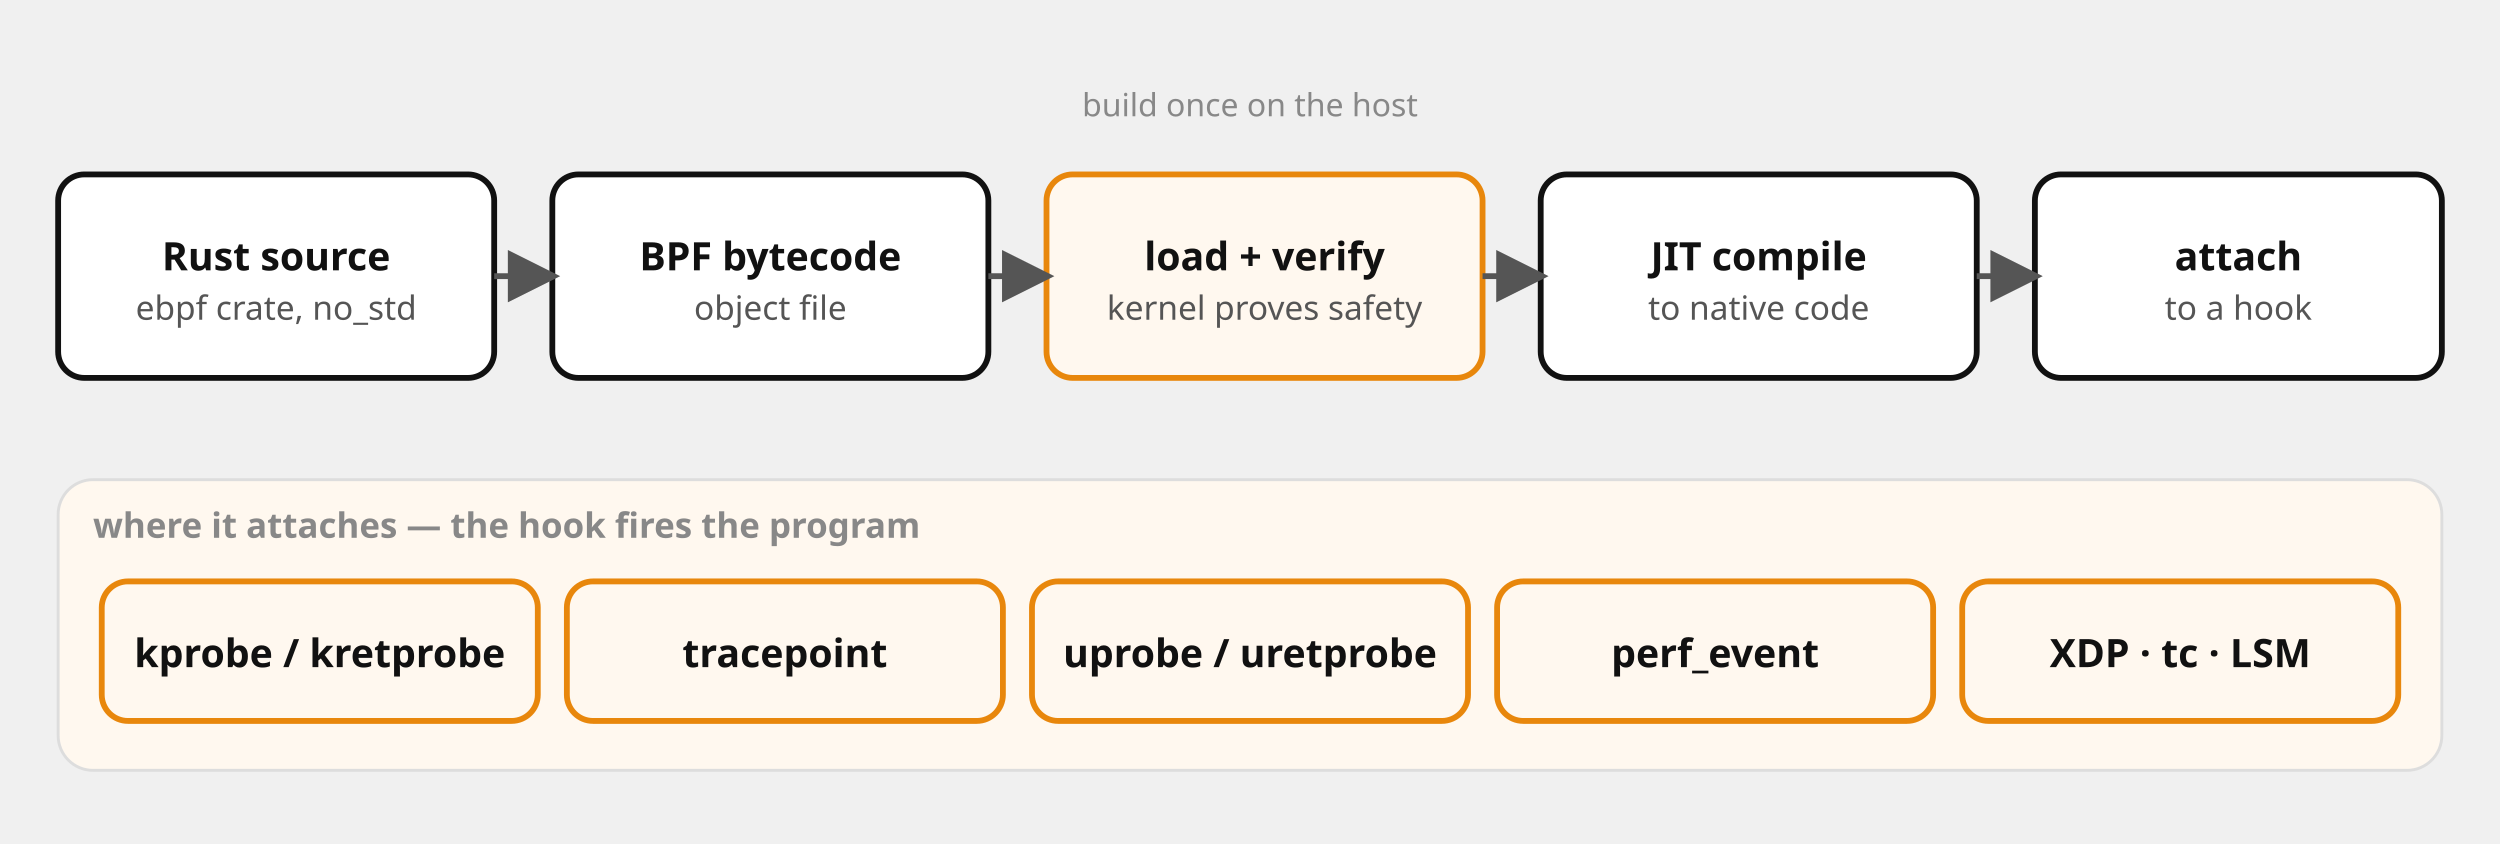
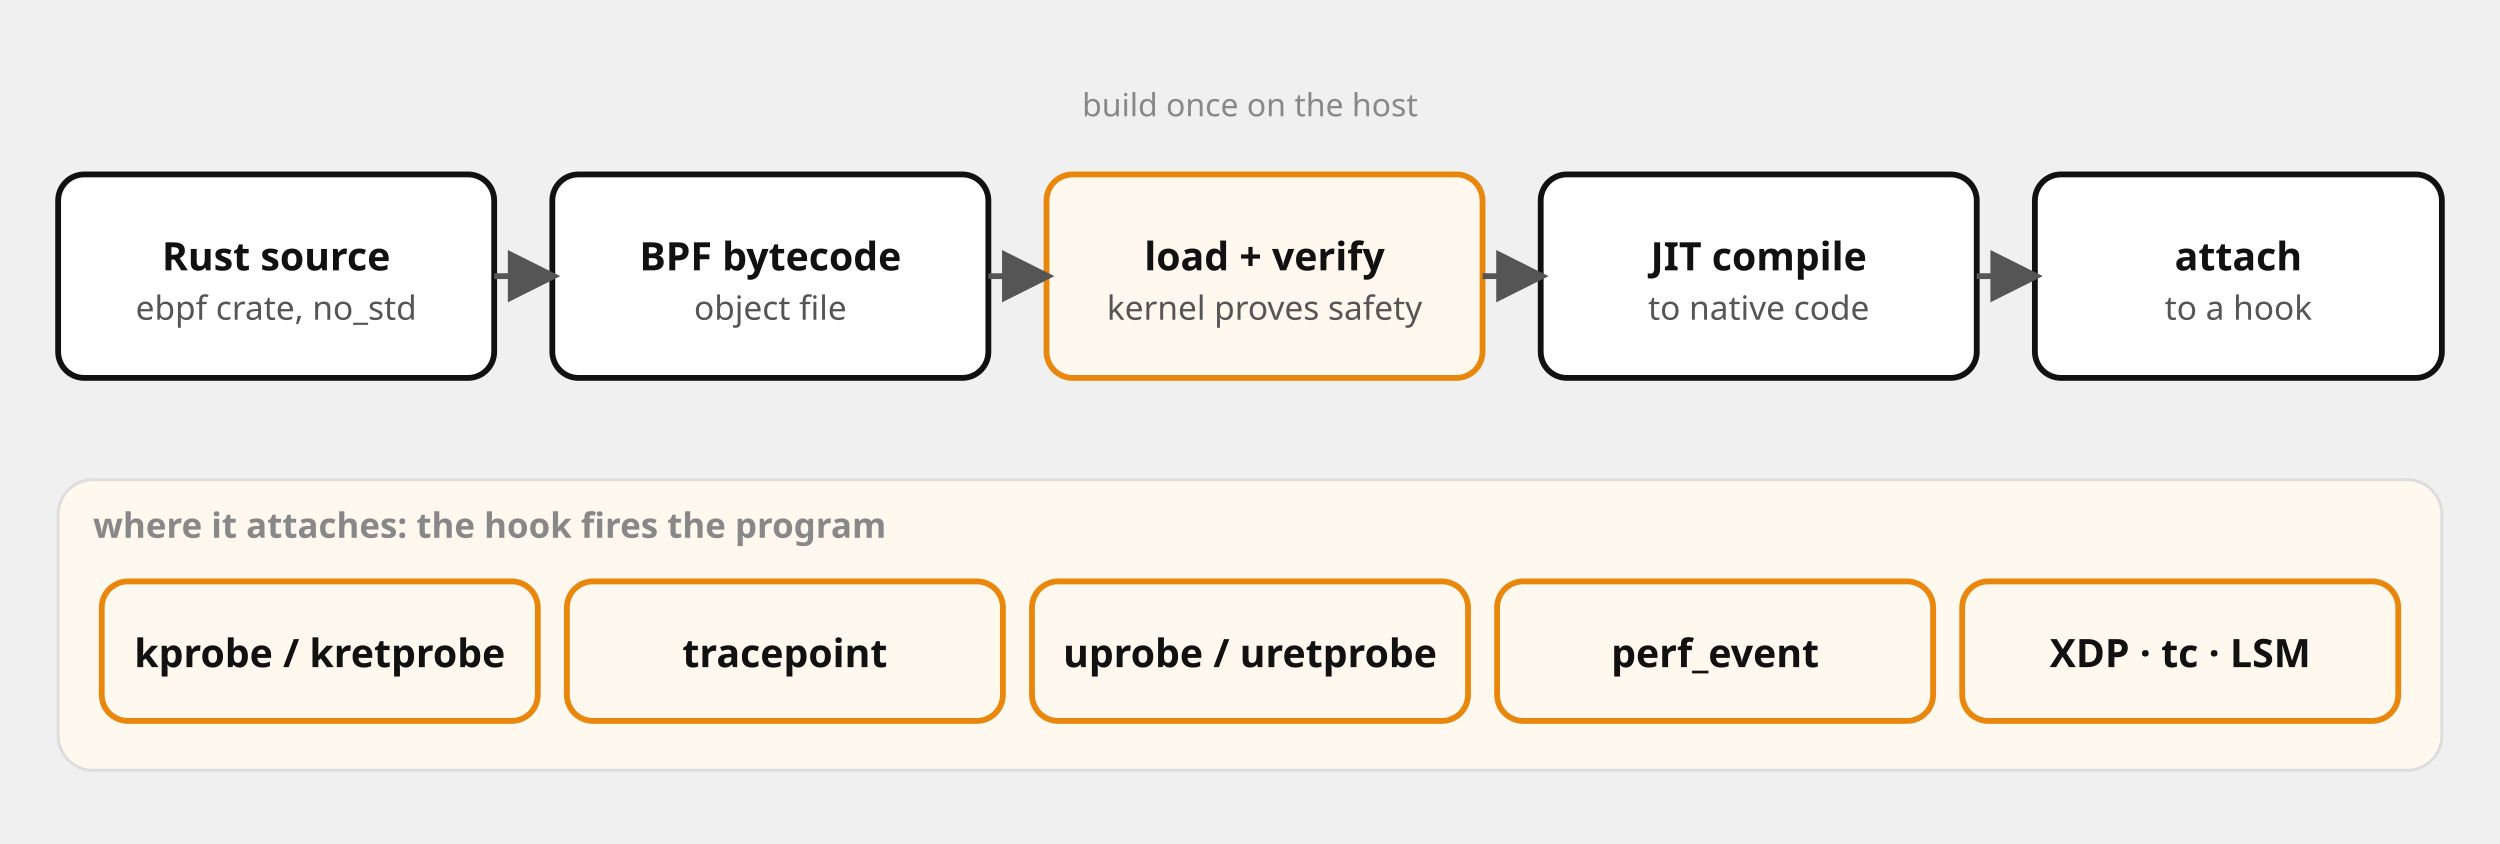
<svg xmlns="http://www.w3.org/2000/svg" viewBox="0 0 860 290" font-family="'Red Hat Text', system-ui, sans-serif" role="img">
  <defs>
    <marker id="a" viewBox="0 0 10 10" refX="8.5" refY="5" markerWidth="9" markerHeight="9" orient="auto-start-reverse">
      <path d="M0,0 L10,5 L0,10 z" fill="#555" />
    </marker>
    <marker id="am" viewBox="0 0 10 10" refX="8.5" refY="5" markerWidth="9" markerHeight="9" orient="auto-start-reverse">
      <path d="M0,0 L10,5 L0,10 z" fill="#b8650a" />
    </marker>
  </defs>
  <rect x="20" y="165" width="820" height="100" rx="12" fill="#fff8ef" stroke="#ddd" />
-   <text x="32" y="185" font-size="12" font-weight="700" fill="#888">where it attaches — the hook fires the program</text>
+   <text x="32" y="185" font-size="12" font-weight="700" fill="#888">where it attaches: the hook fires the program</text>
  <rect x="20" y="60" width="150" height="70" rx="9" fill="#ffffff" stroke="#111111" stroke-width="2" />
  <text x="95.0" y="93.0" font-size="13.5" font-weight="700" fill="#111111" text-anchor="middle">Rust source</text>
  <text x="95.0" y="110.0" font-size="11.5" fill="#555555" text-anchor="middle">ebpf crate, no_std</text>
  <rect x="190" y="60" width="150" height="70" rx="9" fill="#ffffff" stroke="#111111" stroke-width="2" />
  <text x="265.0" y="93.0" font-size="13.5" font-weight="700" fill="#111111" text-anchor="middle">BPF bytecode</text>
  <text x="265.0" y="110.0" font-size="11.5" fill="#555555" text-anchor="middle">object file</text>
  <rect x="360" y="60" width="150" height="70" rx="9" fill="#fff8ef" stroke="#e8870c" stroke-width="2" />
  <text x="435.0" y="93.0" font-size="13.5" font-weight="700" fill="#111111" text-anchor="middle">load + verify</text>
  <text x="435.0" y="110.0" font-size="11.5" fill="#555555" text-anchor="middle">kernel proves safety</text>
  <rect x="530" y="60" width="150" height="70" rx="9" fill="#ffffff" stroke="#111111" stroke-width="2" />
  <text x="605.0" y="93.0" font-size="13.5" font-weight="700" fill="#111111" text-anchor="middle">JIT compile</text>
  <text x="605.0" y="110.0" font-size="11.5" fill="#555555" text-anchor="middle">to native code</text>
  <rect x="700" y="60" width="140" height="70" rx="9" fill="#ffffff" stroke="#111111" stroke-width="2" />
  <text x="770.0" y="93.0" font-size="13.5" font-weight="700" fill="#111111" text-anchor="middle">attach</text>
  <text x="770.0" y="110.0" font-size="11.5" fill="#555555" text-anchor="middle">to a hook</text>
  <rect x="35" y="200" width="150" height="48" rx="9" fill="#fff8ef" stroke="#e8870c" stroke-width="2" />
  <text x="110.0" y="229.5" font-size="13.5" font-weight="700" fill="#111111" text-anchor="middle">kprobe / kretprobe</text>
  <rect x="195" y="200" width="150" height="48" rx="9" fill="#fff8ef" stroke="#e8870c" stroke-width="2" />
  <text x="270.0" y="229.5" font-size="13.5" font-weight="700" fill="#111111" text-anchor="middle">tracepoint</text>
  <rect x="355" y="200" width="150" height="48" rx="9" fill="#fff8ef" stroke="#e8870c" stroke-width="2" />
  <text x="430.0" y="229.5" font-size="13.5" font-weight="700" fill="#111111" text-anchor="middle">uprobe / uretprobe</text>
  <rect x="515" y="200" width="150" height="48" rx="9" fill="#fff8ef" stroke="#e8870c" stroke-width="2" />
  <text x="590.0" y="229.5" font-size="13.5" font-weight="700" fill="#111111" text-anchor="middle">perf_event</text>
  <rect x="675" y="200" width="150" height="48" rx="9" fill="#fff8ef" stroke="#e8870c" stroke-width="2" />
  <text x="750.0" y="229.5" font-size="13.5" font-weight="700" fill="#111111" text-anchor="middle">XDP · tc · LSM</text>
  <text x="430" y="40" font-size="11" fill="#888" text-anchor="middle">build once on the host</text>
  <path d="M170,95 L190,95" fill="none" stroke="#555" stroke-width="2" marker-end="url(#a)" />
  <path d="M340,95 L360,95" fill="none" stroke="#555" stroke-width="2" marker-end="url(#a)" />
  <path d="M510,95 L530,95" fill="none" stroke="#555" stroke-width="2" marker-end="url(#a)" />
  <path d="M680,95 L700,95" fill="none" stroke="#555" stroke-width="2" marker-end="url(#a)" />
</svg>
